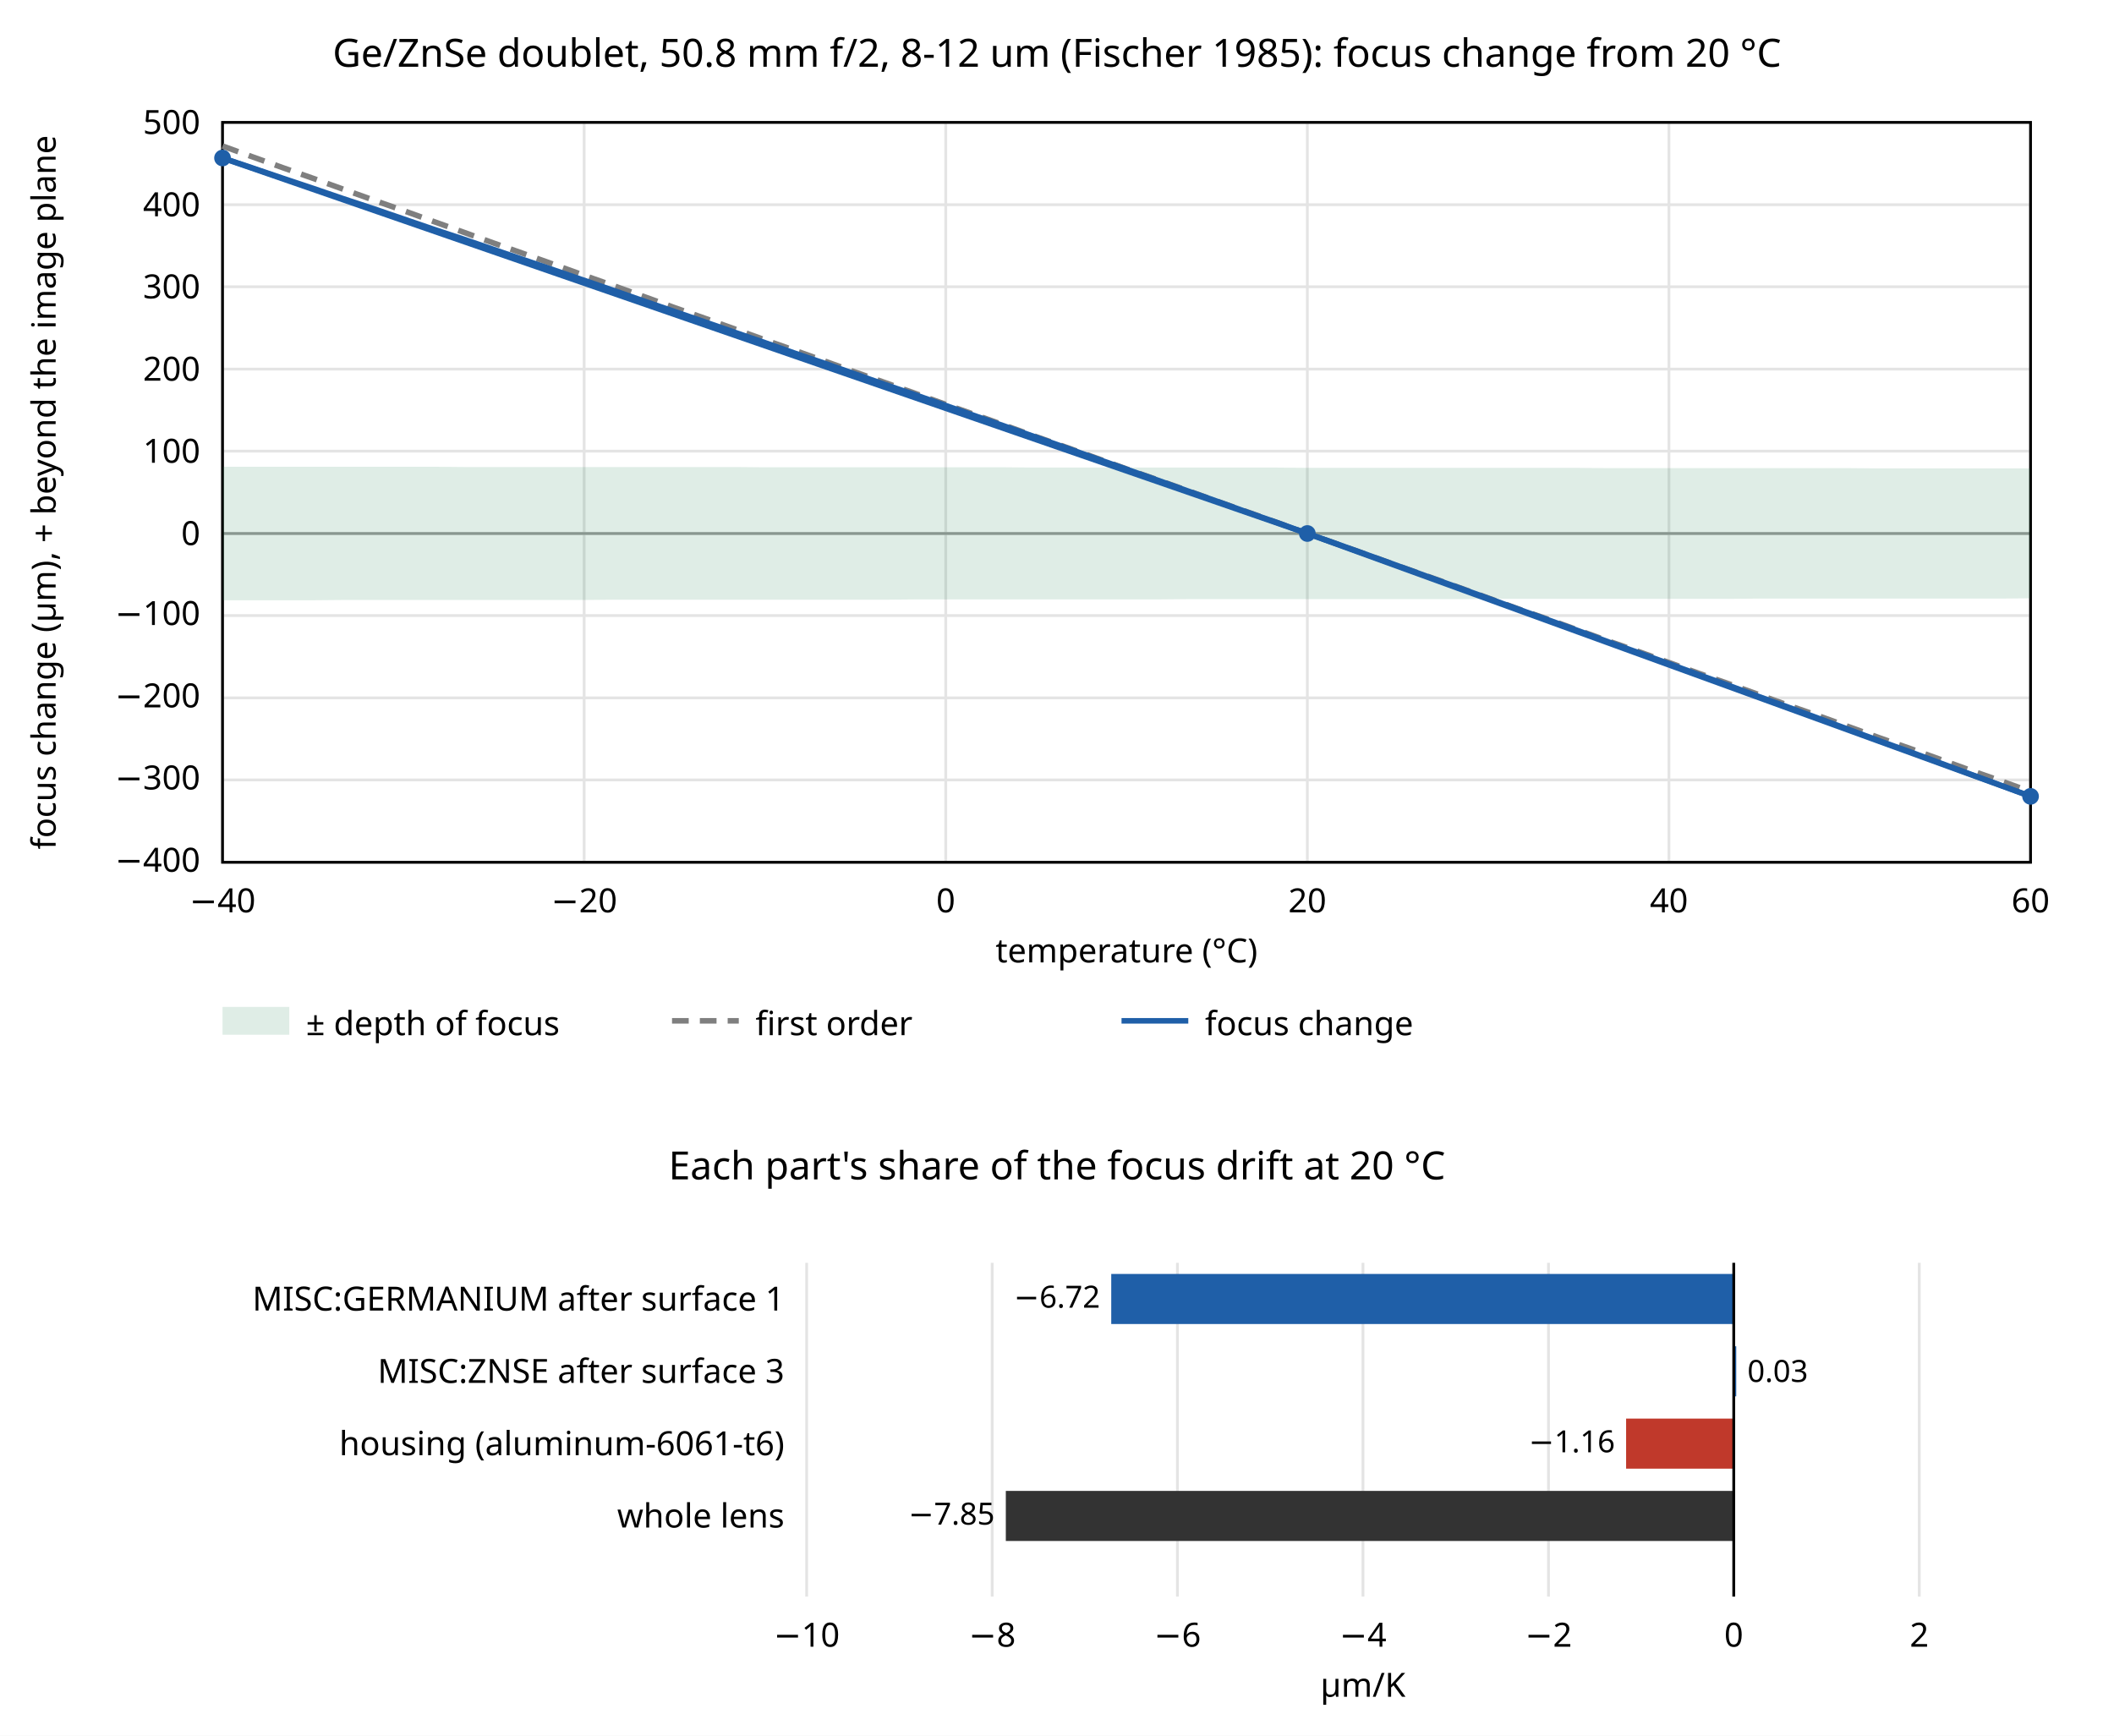
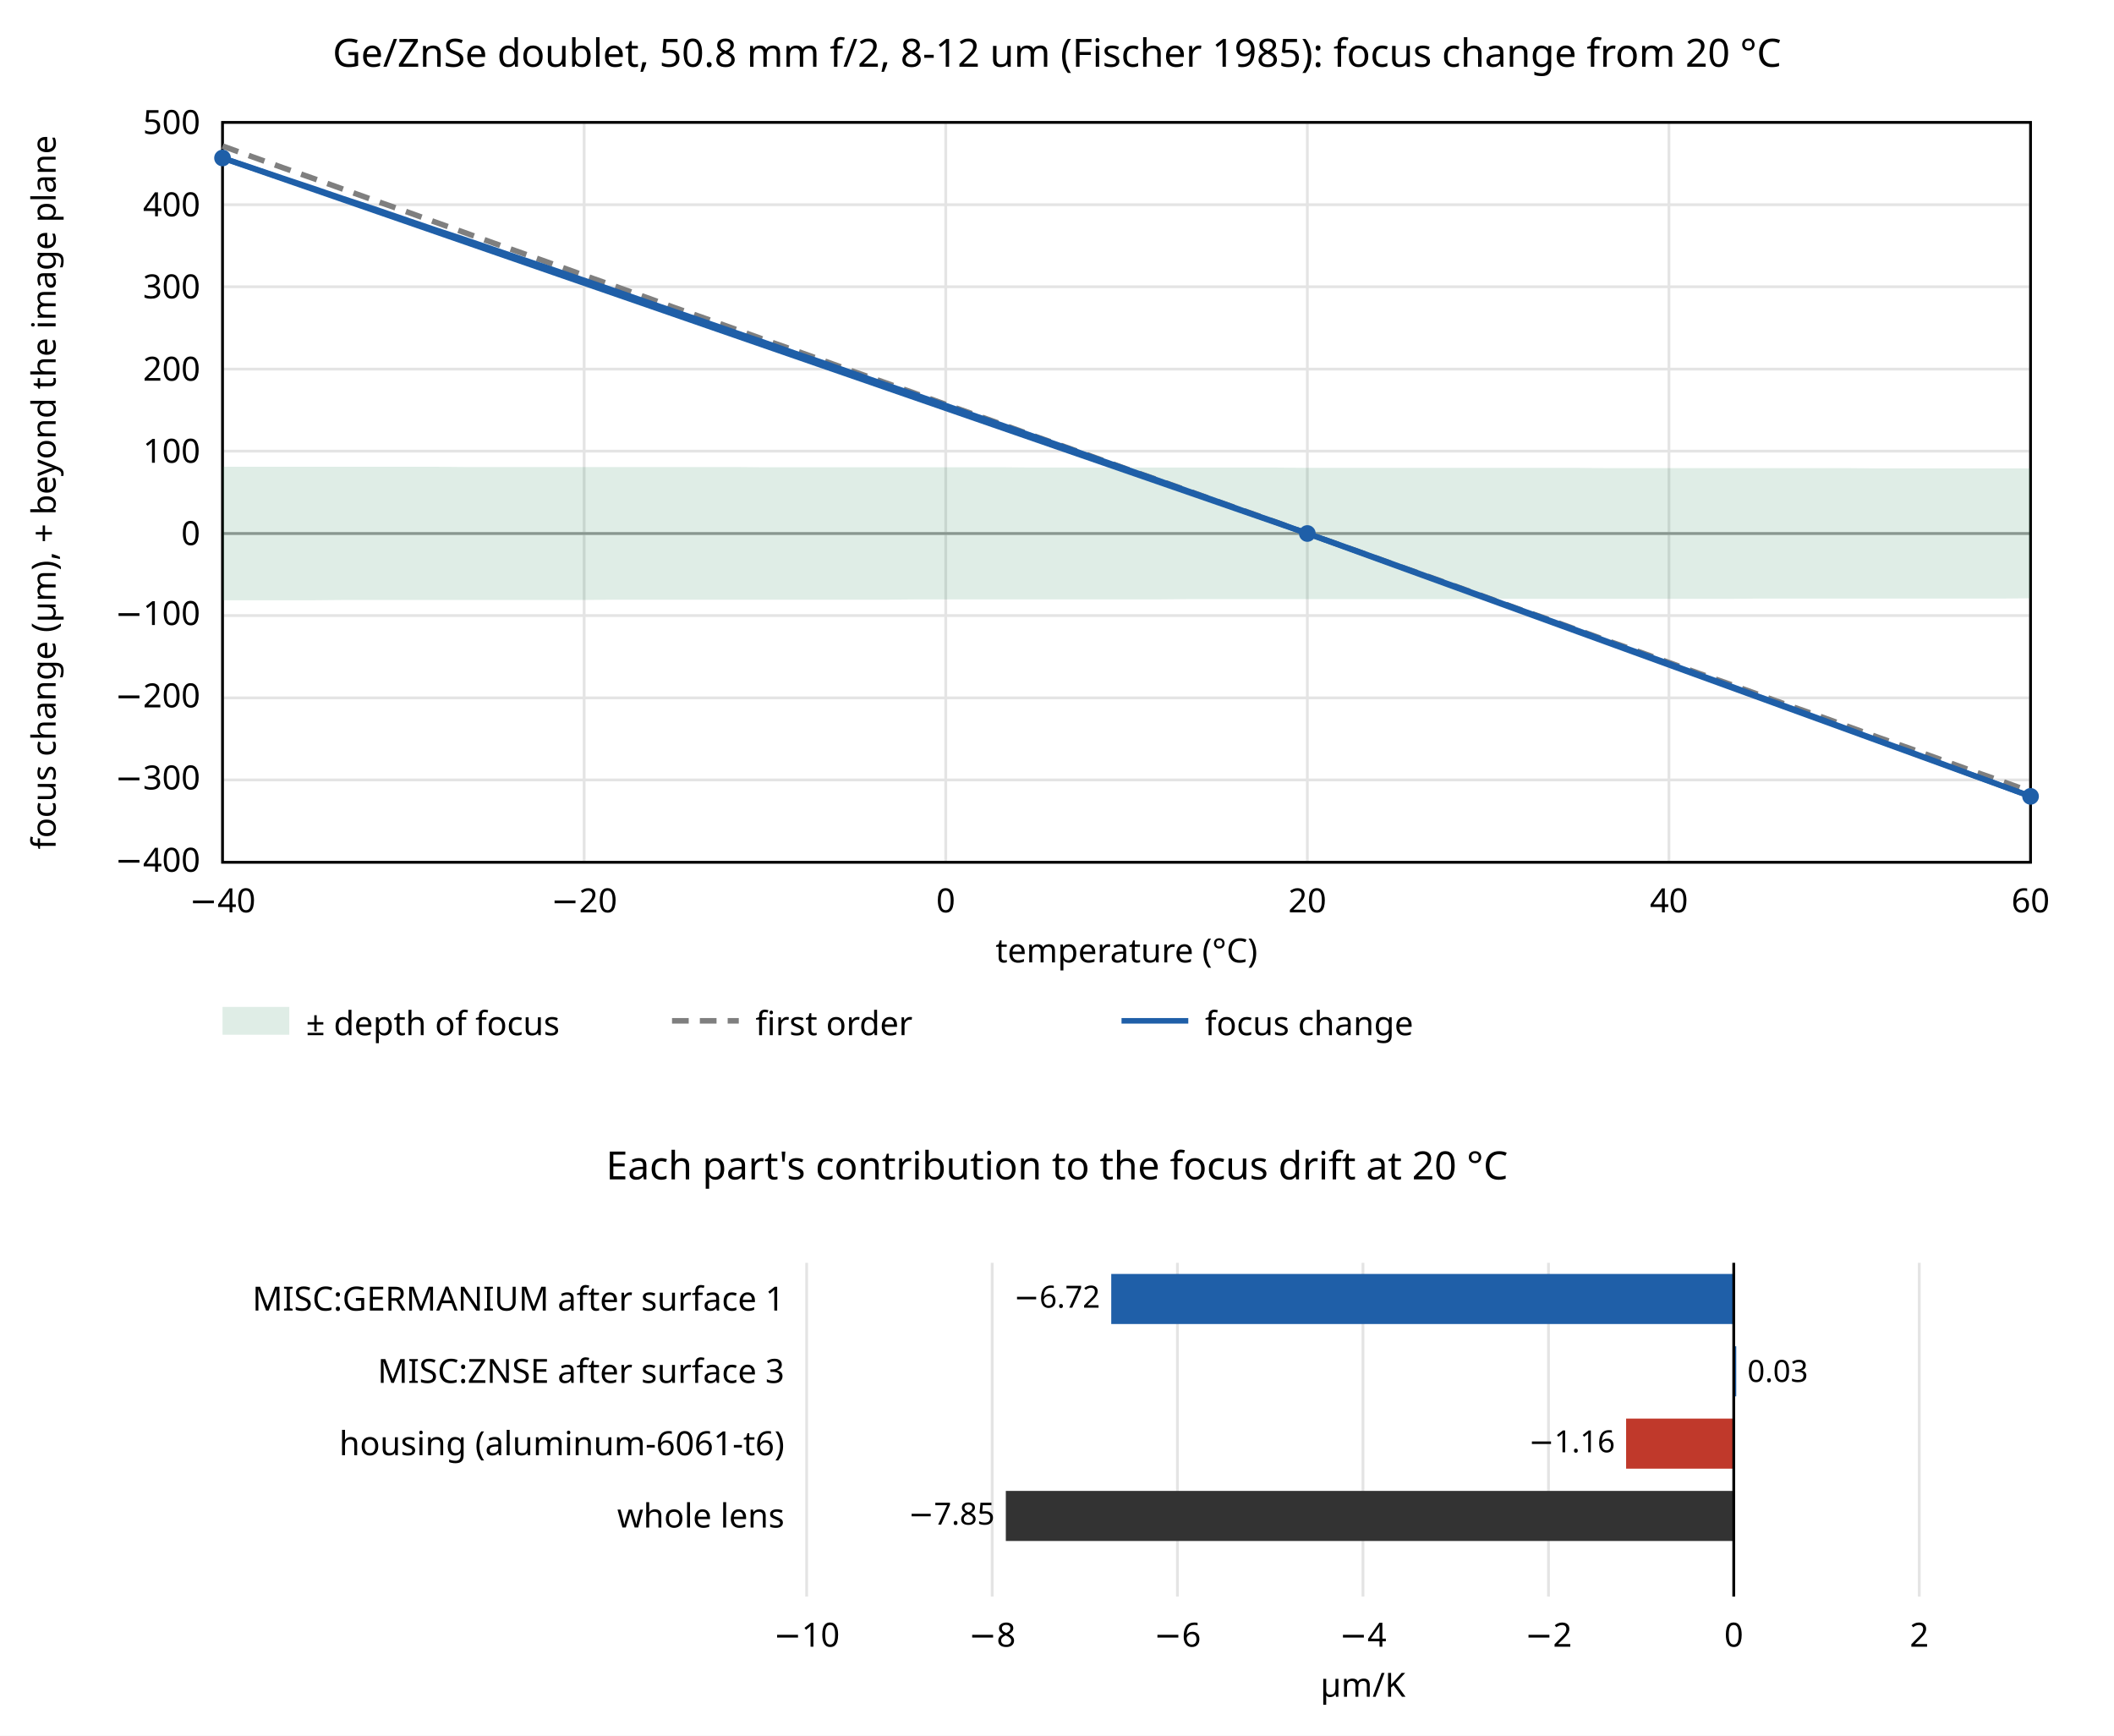
<svg xmlns="http://www.w3.org/2000/svg" width="760" height="624" viewBox="0 0 760 624" font-family="sans-serif" font-size="12">
  <rect width="100%" height="100%" fill="white" />
  <g transform="translate(0 0)">
    <text x="380" y="24" text-anchor="middle" font-size="14">Ge/ZnSe doublet, 50.8 mm f/2, 8-12 um (Fischer 1985): focus change from 20 °C</text>
    <line x1="80" y1="310.0" x2="730" y2="310.0" stroke="#e4e4e4" />
    <text x="72" y="310.0" text-anchor="end" dominant-baseline="middle">−400</text>
    <line x1="80" y1="280.4" x2="730" y2="280.4" stroke="#e4e4e4" />
    <text x="72" y="280.4" text-anchor="end" dominant-baseline="middle">−300</text>
    <line x1="80" y1="250.9" x2="730" y2="250.9" stroke="#e4e4e4" />
    <text x="72" y="250.9" text-anchor="end" dominant-baseline="middle">−200</text>
    <line x1="80" y1="221.3" x2="730" y2="221.3" stroke="#e4e4e4" />
    <text x="72" y="221.3" text-anchor="end" dominant-baseline="middle">−100</text>
    <line x1="80" y1="191.8" x2="730" y2="191.8" stroke="#e4e4e4" />
    <text x="72" y="191.8" text-anchor="end" dominant-baseline="middle">0</text>
    <line x1="80" y1="162.2" x2="730" y2="162.2" stroke="#e4e4e4" />
    <text x="72" y="162.2" text-anchor="end" dominant-baseline="middle">100</text>
    <line x1="80" y1="132.7" x2="730" y2="132.7" stroke="#e4e4e4" />
    <text x="72" y="132.7" text-anchor="end" dominant-baseline="middle">200</text>
    <line x1="80" y1="103.1" x2="730" y2="103.1" stroke="#e4e4e4" />
    <text x="72" y="103.1" text-anchor="end" dominant-baseline="middle">300</text>
    <line x1="80" y1="73.6" x2="730" y2="73.6" stroke="#e4e4e4" />
    <text x="72" y="73.6" text-anchor="end" dominant-baseline="middle">400</text>
    <line x1="80" y1="44.0" x2="730" y2="44.0" stroke="#e4e4e4" />
    <text x="72" y="44.0" text-anchor="end" dominant-baseline="middle">500</text>
    <line x1="80.0" y1="44" x2="80.0" y2="310" stroke="#e4e4e4" />
    <text x="80.0" y="328" text-anchor="middle">−40</text>
    <line x1="210.0" y1="44" x2="210.0" y2="310" stroke="#e4e4e4" />
    <text x="210.0" y="328" text-anchor="middle">−20</text>
    <line x1="340.0" y1="44" x2="340.0" y2="310" stroke="#e4e4e4" />
    <text x="340.0" y="328" text-anchor="middle">0</text>
    <line x1="470.0" y1="44" x2="470.0" y2="310" stroke="#e4e4e4" />
    <text x="470.0" y="328" text-anchor="middle">20</text>
    <line x1="600.0" y1="44" x2="600.0" y2="310" stroke="#e4e4e4" />
    <text x="600.0" y="328" text-anchor="middle">40</text>
    <line x1="730.0" y1="44" x2="730.0" y2="310" stroke="#e4e4e4" />
    <text x="730.0" y="328" text-anchor="middle">60</text>
    <line x1="80" y1="191.8" x2="730" y2="191.8" stroke="#9a9a9a" />
    <rect x="80" y="44" width="650" height="266" fill="none" stroke="black" />
    <text x="405" y="346" text-anchor="middle">temperature (°C)</text>
    <text x="20" y="177" text-anchor="middle" transform="rotate(-90 20 177)">focus change (µm), + beyond the image plane</text>
    <polygon points="80.0,167.8 90.8,167.8 101.7,167.8 112.5,167.8 123.3,167.8 134.2,167.8 145.0,167.8 155.8,167.8 166.7,167.9 177.5,167.9 188.3,167.9 199.2,167.9 210.0,167.9 220.8,167.9 231.7,167.9 242.5,167.9 253.3,167.9 264.2,167.9 275.0,168.0 285.8,168.0 296.7,168.0 307.5,168.0 318.3,168.0 329.2,168.0 340.0,168.0 350.8,168.0 361.7,168.0 372.5,168.1 383.3,168.1 394.2,168.1 405.0,168.1 415.8,168.1 426.7,168.1 437.5,168.1 448.3,168.1 459.2,168.1 470.0,168.2 480.8,168.2 491.7,168.2 502.5,168.2 513.3,168.2 524.2,168.2 535.0,168.2 545.8,168.2 556.7,168.2 567.5,168.2 578.3,168.3 589.2,168.3 600.0,168.3 610.8,168.3 621.7,168.3 632.5,168.3 643.3,168.3 654.2,168.3 665.0,168.3 675.8,168.4 686.7,168.4 697.5,168.4 708.3,168.4 719.2,168.4 730.0,168.4 730.0,215.1 719.2,215.2 708.3,215.2 697.5,215.2 686.7,215.2 675.8,215.2 665.0,215.2 654.2,215.2 643.3,215.2 632.5,215.2 621.7,215.3 610.8,215.3 600.0,215.3 589.2,215.3 578.3,215.3 567.5,215.3 556.7,215.3 545.8,215.3 535.0,215.3 524.2,215.4 513.3,215.4 502.5,215.4 491.7,215.4 480.8,215.4 470.0,215.4 459.2,215.4 448.3,215.4 437.5,215.4 426.7,215.4 415.8,215.5 405.0,215.5 394.2,215.5 383.3,215.5 372.5,215.5 361.7,215.5 350.8,215.5 340.0,215.5 329.2,215.5 318.3,215.6 307.5,215.6 296.7,215.6 285.8,215.6 275.0,215.6 264.2,215.6 253.3,215.6 242.5,215.6 231.7,215.6 220.8,215.6 210.0,215.7 199.2,215.7 188.3,215.7 177.5,215.7 166.7,215.7 155.8,215.7 145.0,215.7 134.2,215.7 123.3,215.7 112.5,215.8 101.7,215.8 90.8,215.8 80.0,215.8" fill="#2e8b57" fill-opacity="0.15" stroke="none" />
    <polyline points="80.0,52.5 90.8,56.4 101.7,60.3 112.5,64.1 123.3,68.0 134.2,71.9 145.0,75.7 155.8,79.6 166.7,83.5 177.5,87.4 188.3,91.2 199.2,95.1 210.0,99.0 220.8,102.8 231.7,106.7 242.5,110.6 253.3,114.4 264.2,118.3 275.0,122.2 285.8,126.0 296.7,129.9 307.5,133.8 318.3,137.6 329.2,141.5 340.0,145.4 350.8,149.2 361.7,153.1 372.5,157.0 383.3,160.8 394.2,164.7 405.0,168.6 415.8,172.4 426.7,176.3 437.5,180.2 448.3,184.0 459.2,187.9 470.0,191.8 480.8,195.6 491.7,199.5 502.5,203.4 513.3,207.2 524.2,211.1 535.0,215.0 545.8,218.9 556.7,222.7 567.5,226.6 578.3,230.5 589.2,234.3 600.0,238.2 610.8,242.1 621.7,245.9 632.5,249.8 643.3,253.7 654.2,257.5 665.0,261.4 675.8,265.3 686.7,269.1 697.5,273.0 708.3,276.9 719.2,280.7 730.0,284.6" fill="none" stroke="#7f7f7f" stroke-width="2" stroke-dasharray="6 4" />
    <polyline points="80.0,56.8 90.8,60.4 101.7,64.1 112.5,67.7 123.3,71.4 134.2,75.0 145.0,78.7 155.8,82.4 166.7,86.0 177.5,89.7 188.3,93.4 199.2,97.1 210.0,100.8 220.8,104.5 231.7,108.3 242.5,112.0 253.3,115.7 264.2,119.5 275.0,123.2 285.8,127.0 296.7,130.7 307.5,134.5 318.3,138.3 329.2,142.0 340.0,145.8 350.8,149.6 361.7,153.4 372.5,157.2 383.3,161.0 394.2,164.9 405.0,168.7 415.8,172.5 426.7,176.4 437.5,180.2 448.3,184.1 459.2,187.9 470.0,191.8 480.8,195.6 491.7,199.5 502.5,203.4 513.3,207.3 524.2,211.2 535.0,215.1 545.8,219.0 556.7,222.9 567.5,226.8 578.3,230.8 589.2,234.7 600.0,238.6 610.8,242.6 621.7,246.5 632.5,250.5 643.3,254.4 654.2,258.4 665.0,262.4 675.8,266.4 686.7,270.3 697.5,274.3 708.3,278.3 719.2,282.3 730.0,286.3" fill="none" stroke="#1f5fa8" stroke-width="2" />
    <polyline points="80.0,56.8 470.0,191.8 730.0,286.3" fill="none" stroke="#1f5fa8" stroke-width="2" />
    <circle cx="80.0" cy="56.8" r="3" fill="#1f5fa8" />
    <circle cx="470.0" cy="191.8" r="3" fill="#1f5fa8" />
    <circle cx="730.0" cy="286.3" r="3" fill="#1f5fa8" />
    <rect x="80" y="362" width="24" height="10" fill="#2e8b57" fill-opacity="0.15" />
    <text x="110" y="368" dominant-baseline="middle">± depth of focus</text>
    <line x1="241.6" y1="367" x2="265.6" y2="367" stroke="#7f7f7f" stroke-width="2" stroke-dasharray="6 4" />
    <text x="271.6" y="368" dominant-baseline="middle">first order</text>
    <line x1="403.2" y1="367" x2="427.2" y2="367" stroke="#1f5fa8" stroke-width="2" />
    <text x="433.2" y="368" dominant-baseline="middle">focus change</text>
  </g>
  <g transform="translate(0 400)">
-     <text x="380" y="24" text-anchor="middle" font-size="14">Each part's share of the focus drift at 20 °C</text>
+     <text x="380" y="24" text-anchor="middle" font-size="14">Each part's contribution to the focus drift at 20 °C</text>
    <line x1="290.0" y1="54" x2="290.0" y2="174" stroke="#e4e4e4" />
    <text x="290.0" y="192" text-anchor="middle">−10</text>
    <line x1="356.7" y1="54" x2="356.7" y2="174" stroke="#e4e4e4" />
    <text x="356.7" y="192" text-anchor="middle">−8</text>
    <line x1="423.3" y1="54" x2="423.3" y2="174" stroke="#e4e4e4" />
    <text x="423.3" y="192" text-anchor="middle">−6</text>
    <line x1="490.0" y1="54" x2="490.0" y2="174" stroke="#e4e4e4" />
    <text x="490.0" y="192" text-anchor="middle">−4</text>
    <line x1="556.7" y1="54" x2="556.7" y2="174" stroke="#e4e4e4" />
    <text x="556.7" y="192" text-anchor="middle">−2</text>
    <line x1="623.3" y1="54" x2="623.3" y2="174" stroke="#e4e4e4" />
    <text x="623.3" y="192" text-anchor="middle">0</text>
    <line x1="690.0" y1="54" x2="690.0" y2="174" stroke="#e4e4e4" />
    <text x="690.0" y="192" text-anchor="middle">2</text>
    <text x="282" y="67" text-anchor="end" dominant-baseline="middle">MISC:GERMANIUM after surface 1</text>
    <rect x="399.5" y="58" width="223.9" height="18" fill="#1f5fa8" />
    <text x="395.5" y="67" text-anchor="end" dominant-baseline="middle" font-size="11">−6.72</text>
    <text x="282" y="93" text-anchor="end" dominant-baseline="middle">MISC:ZNSE after surface 3</text>
    <rect x="623.3" y="84" width="0.9" height="18" fill="#1f5fa8" />
    <text x="628.2" y="93" text-anchor="start" dominant-baseline="middle" font-size="11">0.03</text>
    <text x="282" y="119" text-anchor="end" dominant-baseline="middle">housing (aluminum-6061-t6)</text>
    <rect x="584.6" y="110" width="38.7" height="18" fill="#c0392b" />
    <text x="580.6" y="119" text-anchor="end" dominant-baseline="middle" font-size="11">−1.16</text>
    <text x="282" y="145" text-anchor="end" dominant-baseline="middle">whole lens</text>
    <rect x="361.6" y="136" width="261.7" height="18" fill="#333333" />
    <text x="357.6" y="145" text-anchor="end" dominant-baseline="middle" font-size="11">−7.85</text>
    <line x1="623.3" y1="54" x2="623.3" y2="174" stroke="black" />
    <text x="490" y="210" text-anchor="middle">µm/K</text>
  </g>
</svg>
